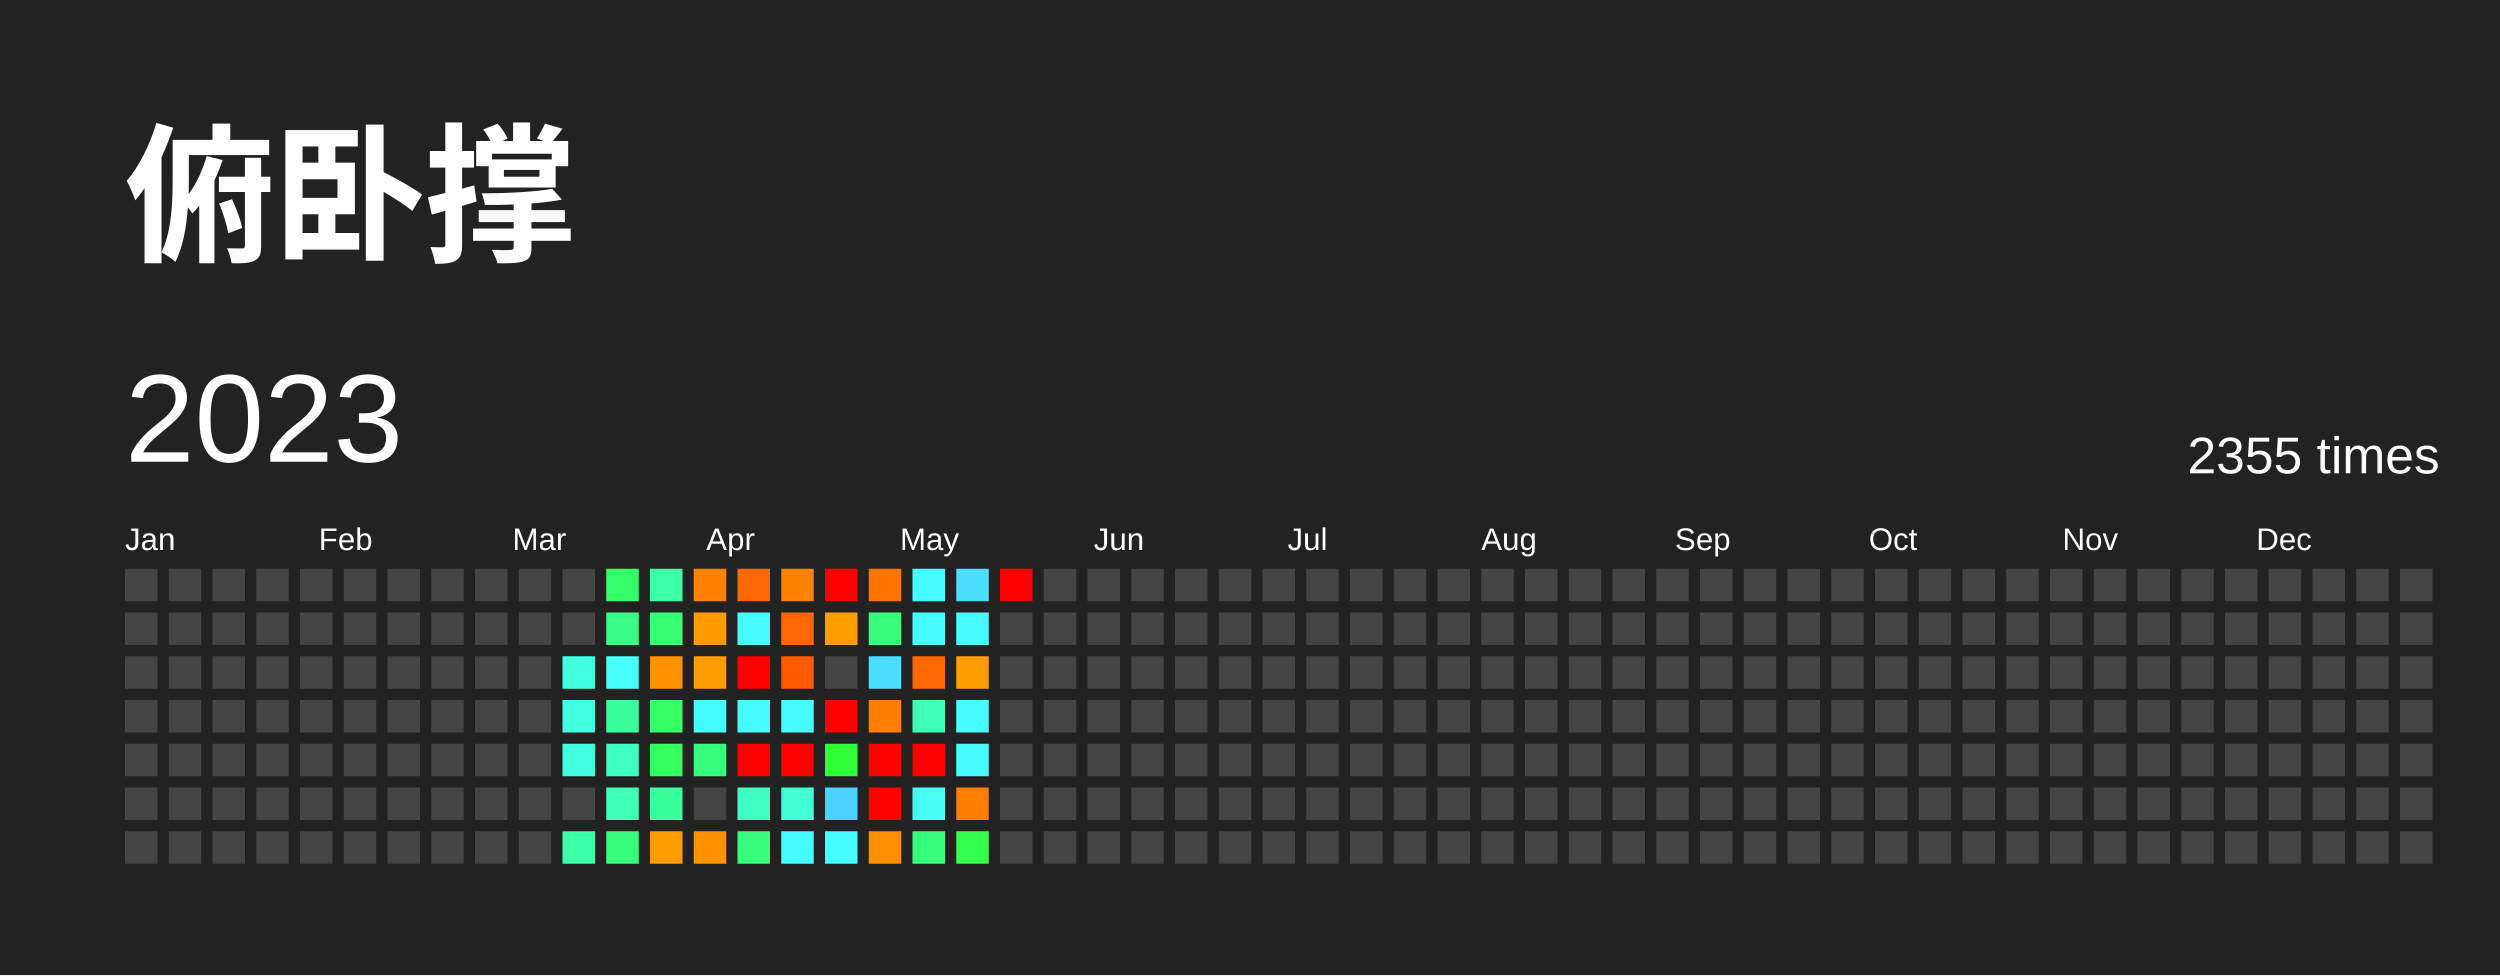
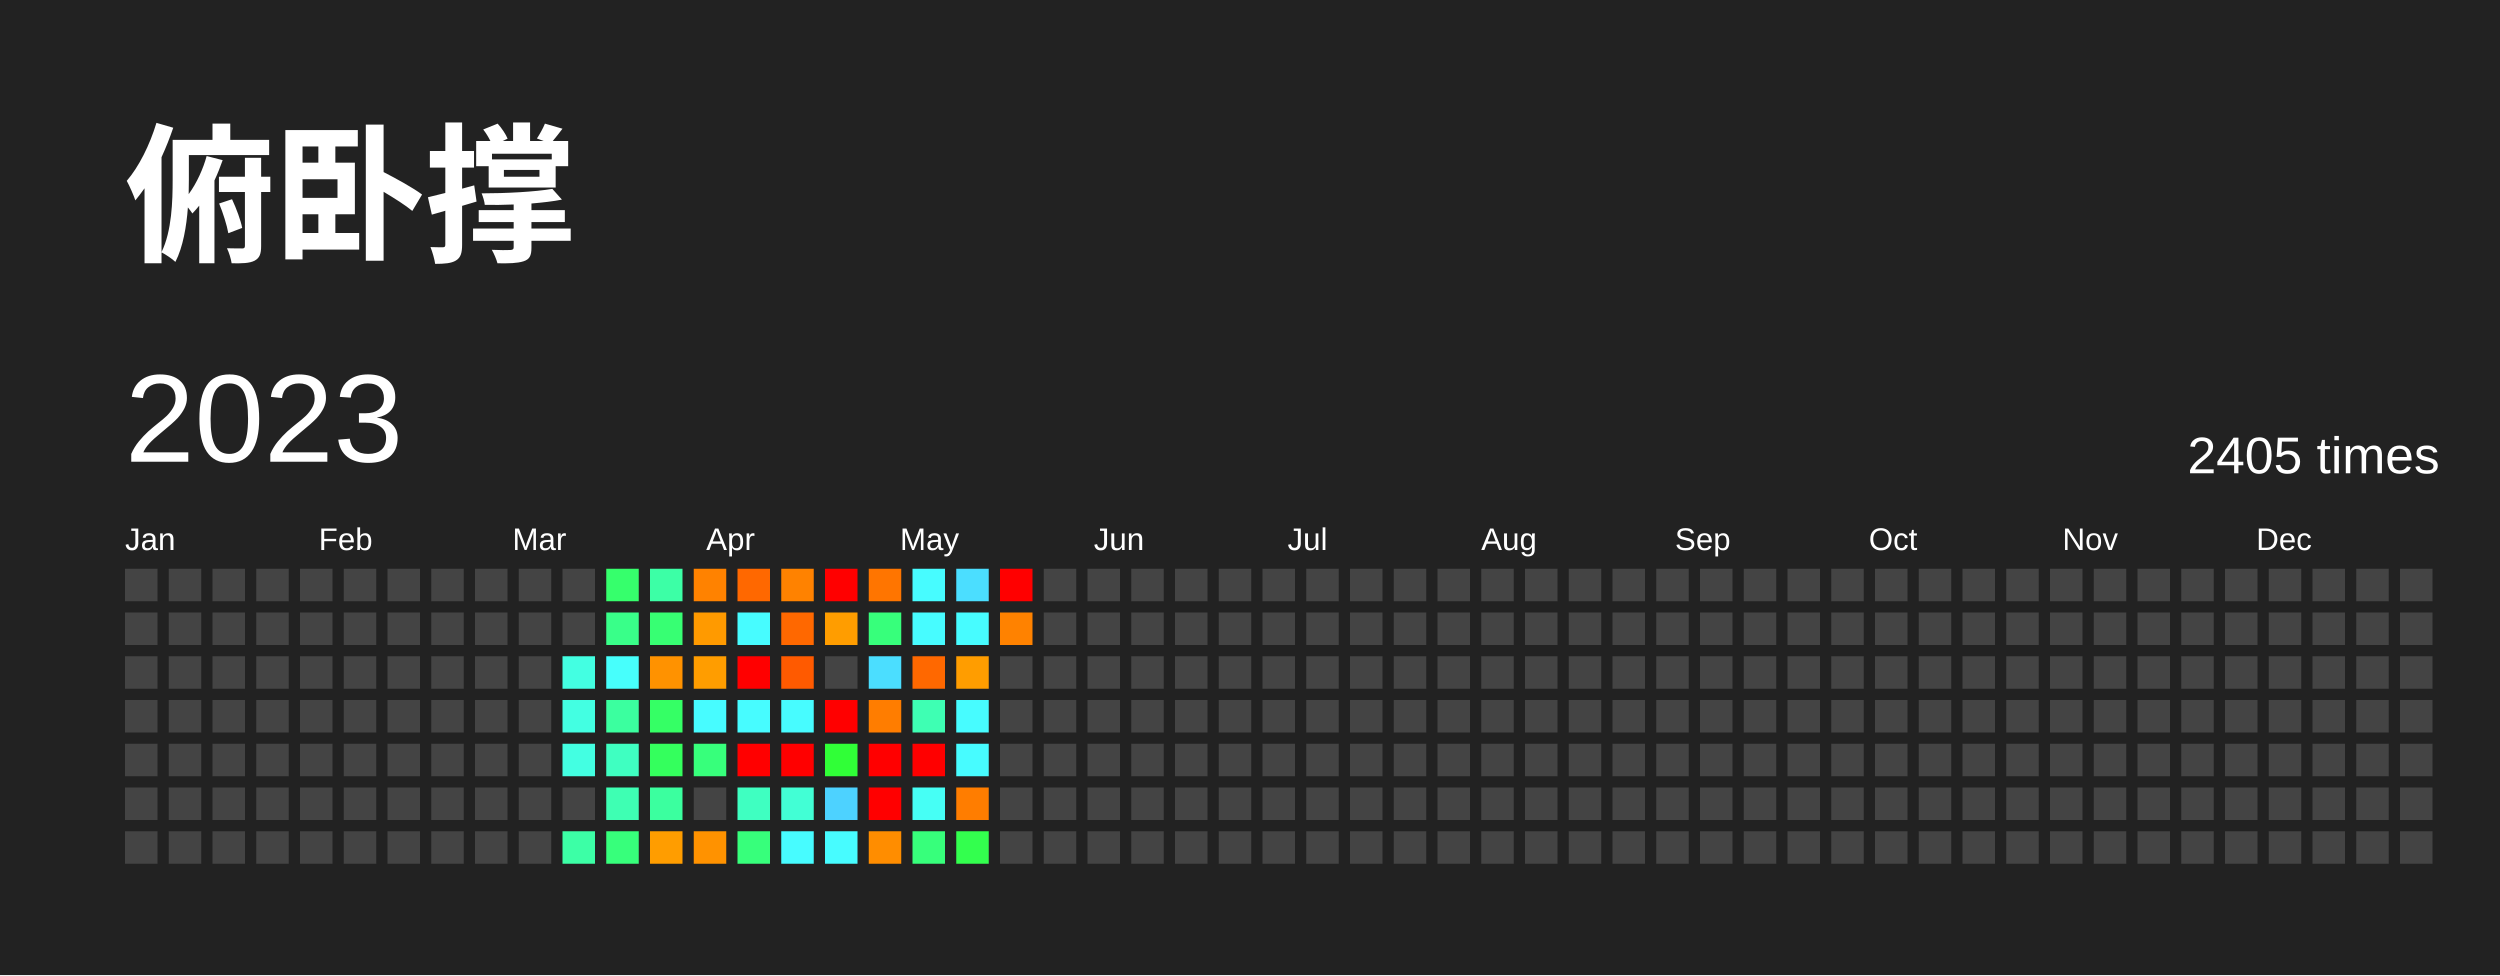
<svg xmlns="http://www.w3.org/2000/svg" baseProfile="full" height="78mm" version="1.1" viewBox="0,0,200,78" width="200mm">
  <defs />
  <rect fill="#222222" height="78" width="200" x="0" y="0" />
  <text fill="#FFFFFF" style="font-size:12px; font-family:Arial; font-weight:bold;" x="10" y="20">俯卧撑</text>
  <text dominant-baseline="hanging" fill="#FFFFFF" style="font-size:10.0px; font-family:Arial;" x="10" y="30">2023</text>
-   <text dominant-baseline="hanging" fill="#FFFFFF" style="font-size:4.125px; font-family:Arial;" x="175" y="35">2355 times</text>
+   <text dominant-baseline="hanging" fill="#FFFFFF" style="font-size:4.125px; font-family:Arial;" x="175" y="35">2405 times</text>
  <text fill="#FFFFFF" style="font-size:2.5px; font-family:Arial" x="10.0" y="44">Jan</text>
  <text fill="#FFFFFF" style="font-size:2.5px; font-family:Arial" x="25.5" y="44">Feb</text>
  <text fill="#FFFFFF" style="font-size:2.5px; font-family:Arial" x="41.0" y="44">Mar</text>
  <text fill="#FFFFFF" style="font-size:2.5px; font-family:Arial" x="56.5" y="44">Apr</text>
  <text fill="#FFFFFF" style="font-size:2.5px; font-family:Arial" x="72.0" y="44">May</text>
  <text fill="#FFFFFF" style="font-size:2.5px; font-family:Arial" x="87.5" y="44">Jun</text>
  <text fill="#FFFFFF" style="font-size:2.5px; font-family:Arial" x="103.0" y="44">Jul</text>
  <text fill="#FFFFFF" style="font-size:2.5px; font-family:Arial" x="118.5" y="44">Aug</text>
  <text fill="#FFFFFF" style="font-size:2.5px; font-family:Arial" x="134.0" y="44">Sep</text>
  <text fill="#FFFFFF" style="font-size:2.5px; font-family:Arial" x="149.5" y="44">Oct</text>
  <text fill="#FFFFFF" style="font-size:2.5px; font-family:Arial" x="165.0" y="44">Nov</text>
  <text fill="#FFFFFF" style="font-size:2.5px; font-family:Arial" x="180.5" y="44">Dec</text>
  <rect fill="#444444" height="2.6" width="2.6" x="10.0" y="45.5" />
  <rect fill="#444444" height="2.6" width="2.6" x="10.0" y="49.0" />
  <rect fill="#444444" height="2.6" width="2.6" x="10.0" y="52.5" />
  <rect fill="#444444" height="2.6" width="2.6" x="10.0" y="56.0" />
  <rect fill="#444444" height="2.6" width="2.6" x="10.0" y="59.5" />
  <rect fill="#444444" height="2.6" width="2.6" x="10.0" y="63.0" />
  <rect fill="#444444" height="2.6" width="2.6" x="10.0" y="66.5" />
  <rect fill="#444444" height="2.6" width="2.6" x="13.5" y="45.5" />
  <rect fill="#444444" height="2.6" width="2.6" x="13.5" y="49.0" />
  <rect fill="#444444" height="2.6" width="2.6" x="13.5" y="52.5" />
  <rect fill="#444444" height="2.6" width="2.6" x="13.5" y="56.0" />
  <rect fill="#444444" height="2.6" width="2.6" x="13.5" y="59.5" />
  <rect fill="#444444" height="2.6" width="2.6" x="13.5" y="63.0" />
  <rect fill="#444444" height="2.6" width="2.6" x="13.5" y="66.5" />
  <rect fill="#444444" height="2.6" width="2.6" x="17.0" y="45.5" />
  <rect fill="#444444" height="2.6" width="2.6" x="17.0" y="49.0" />
  <rect fill="#444444" height="2.6" width="2.6" x="17.0" y="52.5" />
  <rect fill="#444444" height="2.6" width="2.6" x="17.0" y="56.0" />
  <rect fill="#444444" height="2.6" width="2.6" x="17.0" y="59.5" />
  <rect fill="#444444" height="2.6" width="2.6" x="17.0" y="63.0" />
  <rect fill="#444444" height="2.6" width="2.6" x="17.0" y="66.5" />
  <rect fill="#444444" height="2.6" width="2.6" x="20.5" y="45.5" />
  <rect fill="#444444" height="2.6" width="2.6" x="20.5" y="49.0" />
  <rect fill="#444444" height="2.6" width="2.6" x="20.5" y="52.5" />
  <rect fill="#444444" height="2.6" width="2.6" x="20.5" y="56.0" />
  <rect fill="#444444" height="2.6" width="2.6" x="20.5" y="59.5" />
  <rect fill="#444444" height="2.6" width="2.6" x="20.5" y="63.0" />
  <rect fill="#444444" height="2.6" width="2.6" x="20.5" y="66.5" />
  <rect fill="#444444" height="2.6" width="2.6" x="24.0" y="45.5" />
  <rect fill="#444444" height="2.6" width="2.6" x="24.0" y="49.0" />
  <rect fill="#444444" height="2.6" width="2.6" x="24.0" y="52.5" />
  <rect fill="#444444" height="2.6" width="2.6" x="24.0" y="56.0" />
  <rect fill="#444444" height="2.6" width="2.6" x="24.0" y="59.5" />
  <rect fill="#444444" height="2.6" width="2.6" x="24.0" y="63.0" />
  <rect fill="#444444" height="2.6" width="2.6" x="24.0" y="66.5" />
  <rect fill="#444444" height="2.6" width="2.6" x="27.5" y="45.5" />
  <rect fill="#444444" height="2.6" width="2.6" x="27.5" y="49.0" />
  <rect fill="#444444" height="2.6" width="2.6" x="27.5" y="52.5" />
  <rect fill="#444444" height="2.6" width="2.6" x="27.5" y="56.0" />
  <rect fill="#444444" height="2.6" width="2.6" x="27.5" y="59.5" />
  <rect fill="#444444" height="2.6" width="2.6" x="27.5" y="63.0" />
  <rect fill="#444444" height="2.6" width="2.6" x="27.5" y="66.5" />
  <rect fill="#444444" height="2.6" width="2.6" x="31.0" y="45.5" />
  <rect fill="#444444" height="2.6" width="2.6" x="31.0" y="49.0" />
  <rect fill="#444444" height="2.6" width="2.6" x="31.0" y="52.5" />
  <rect fill="#444444" height="2.6" width="2.6" x="31.0" y="56.0" />
  <rect fill="#444444" height="2.6" width="2.6" x="31.0" y="59.5" />
  <rect fill="#444444" height="2.6" width="2.6" x="31.0" y="63.0" />
  <rect fill="#444444" height="2.6" width="2.6" x="31.0" y="66.5" />
  <rect fill="#444444" height="2.6" width="2.6" x="34.5" y="45.5" />
  <rect fill="#444444" height="2.6" width="2.6" x="34.5" y="49.0" />
  <rect fill="#444444" height="2.6" width="2.6" x="34.5" y="52.5" />
  <rect fill="#444444" height="2.6" width="2.6" x="34.5" y="56.0" />
  <rect fill="#444444" height="2.6" width="2.6" x="34.5" y="59.5" />
  <rect fill="#444444" height="2.6" width="2.6" x="34.5" y="63.0" />
  <rect fill="#444444" height="2.6" width="2.6" x="34.5" y="66.5" />
  <rect fill="#444444" height="2.6" width="2.6" x="38.0" y="45.5" />
  <rect fill="#444444" height="2.6" width="2.6" x="38.0" y="49.0" />
  <rect fill="#444444" height="2.6" width="2.6" x="38.0" y="52.5" />
  <rect fill="#444444" height="2.6" width="2.6" x="38.0" y="56.0" />
  <rect fill="#444444" height="2.6" width="2.6" x="38.0" y="59.5" />
  <rect fill="#444444" height="2.6" width="2.6" x="38.0" y="63.0" />
  <rect fill="#444444" height="2.6" width="2.6" x="38.0" y="66.5" />
  <rect fill="#444444" height="2.6" width="2.6" x="41.5" y="45.5" />
  <rect fill="#444444" height="2.6" width="2.6" x="41.5" y="49.0" />
  <rect fill="#444444" height="2.6" width="2.6" x="41.5" y="52.5" />
  <rect fill="#444444" height="2.6" width="2.6" x="41.5" y="56.0" />
  <rect fill="#444444" height="2.6" width="2.6" x="41.5" y="59.5" />
  <rect fill="#444444" height="2.6" width="2.6" x="41.5" y="63.0" />
  <rect fill="#444444" height="2.6" width="2.6" x="41.5" y="66.5" />
  <rect fill="#444444" height="2.6" width="2.6" x="45.0" y="45.5" />
  <rect fill="#444444" height="2.6" width="2.6" x="45.0" y="49.0" />
  <rect fill="#43ffe2" height="2.6" width="2.6" x="45.0" y="52.5" />
  <rect fill="#43ffe2" height="2.6" width="2.6" x="45.0" y="56.0" />
  <rect fill="#43ffe2" height="2.6" width="2.6" x="45.0" y="59.5" />
  <rect fill="#444444" height="2.6" width="2.6" x="45.0" y="63.0" />
  <rect fill="#3cffa6" height="2.6" width="2.6" x="45.0" y="66.5" />
  <rect fill="#36ff6c" height="2.6" width="2.6" x="48.5" y="45.5" />
  <rect fill="#39ff89" height="2.6" width="2.6" x="48.5" y="49.0" />
  <rect fill="#47fffc" height="2.6" width="2.6" x="48.5" y="52.5" />
  <rect fill="#3bff9f" height="2.6" width="2.6" x="48.5" y="56.0" />
  <rect fill="#3fffc1" height="2.6" width="2.6" x="48.5" y="59.5" />
  <rect fill="#3effb3" height="2.6" width="2.6" x="48.5" y="63.0" />
  <rect fill="#37ff7b" height="2.6" width="2.6" x="48.5" y="66.5" />
  <rect fill="#3cffa6" height="2.6" width="2.6" x="52.0" y="45.5" />
  <rect fill="#37ff73" height="2.6" width="2.6" x="52.0" y="49.0" />
  <rect fill="#ff9200" height="2.6" width="2.6" x="52.0" y="52.5" />
  <rect fill="#35ff65" height="2.6" width="2.6" x="52.0" y="56.0" />
  <rect fill="#34ff5d" height="2.6" width="2.6" x="52.0" y="59.5" />
  <rect fill="#3bff9f" height="2.6" width="2.6" x="52.0" y="63.0" />
  <rect fill="#ff9d00" height="2.6" width="2.6" x="52.0" y="66.5" />
  <rect fill="#ff8200" height="2.6" width="2.6" x="55.5" y="45.5" />
  <rect fill="#ff9a00" height="2.6" width="2.6" x="55.5" y="49.0" />
  <rect fill="#ff9d00" height="2.6" width="2.6" x="55.5" y="52.5" />
  <rect fill="#47fcff" height="2.6" width="2.6" x="55.5" y="56.0" />
  <rect fill="#37ff7b" height="2.6" width="2.6" x="55.5" y="59.5" />
  <rect fill="#444444" height="2.6" width="2.6" x="55.5" y="63.0" />
  <rect fill="#ff9200" height="2.6" width="2.6" x="55.5" y="66.5" />
  <rect fill="#ff6800" height="2.6" width="2.6" x="59.0" y="45.5" />
  <rect fill="#47fcff" height="2.6" width="2.6" x="59.0" y="49.0" />
  <rect fill="red" height="2.6" width="2.6" x="59.0" y="52.5" />
  <rect fill="#47fcff" height="2.6" width="2.6" x="59.0" y="56.0" />
  <rect fill="red" height="2.6" width="2.6" x="59.0" y="59.5" />
  <rect fill="#3fffc1" height="2.6" width="2.6" x="59.0" y="63.0" />
  <rect fill="#37ff7b" height="2.6" width="2.6" x="59.0" y="66.5" />
  <rect fill="#ff8200" height="2.6" width="2.6" x="62.5" y="45.5" />
  <rect fill="#ff6800" height="2.6" width="2.6" x="62.5" y="49.0" />
  <rect fill="#ff5a00" height="2.6" width="2.6" x="62.5" y="52.5" />
  <rect fill="#47fcff" height="2.6" width="2.6" x="62.5" y="56.0" />
  <rect fill="red" height="2.6" width="2.6" x="62.5" y="59.5" />
  <rect fill="#42ffd5" height="2.6" width="2.6" x="62.5" y="63.0" />
  <rect fill="#47fcff" height="2.6" width="2.6" x="62.5" y="66.5" />
  <rect fill="red" height="2.6" width="2.6" x="66.0" y="45.5" />
  <rect fill="#ff9d00" height="2.6" width="2.6" x="66.0" y="49.0" />
  <rect fill="#444444" height="2.6" width="2.6" x="66.0" y="52.5" />
  <rect fill="red" height="2.6" width="2.6" x="66.0" y="56.0" />
  <rect fill="#30ff37" height="2.6" width="2.6" x="66.0" y="59.5" />
  <rect fill="#4dd2ff" height="2.6" width="2.6" x="66.0" y="63.0" />
  <rect fill="#47fcff" height="2.6" width="2.6" x="66.0" y="66.5" />
  <rect fill="#ff7500" height="2.6" width="2.6" x="69.5" y="45.5" />
  <rect fill="#37ff7b" height="2.6" width="2.6" x="69.5" y="49.0" />
  <rect fill="#4bdeff" height="2.6" width="2.6" x="69.5" y="52.5" />
  <rect fill="#ff7d00" height="2.6" width="2.6" x="69.5" y="56.0" />
  <rect fill="red" height="2.6" width="2.6" x="69.5" y="59.5" />
  <rect fill="red" height="2.6" width="2.6" x="69.5" y="63.0" />
  <rect fill="#ff8d00" height="2.6" width="2.6" x="69.5" y="66.5" />
  <rect fill="#47fcff" height="2.6" width="2.6" x="73.0" y="45.5" />
  <rect fill="#47fcff" height="2.6" width="2.6" x="73.0" y="49.0" />
  <rect fill="#ff6800" height="2.6" width="2.6" x="73.0" y="52.5" />
  <rect fill="#3effb3" height="2.6" width="2.6" x="73.0" y="56.0" />
  <rect fill="red" height="2.6" width="2.6" x="73.0" y="59.5" />
  <rect fill="#46fff5" height="2.6" width="2.6" x="73.0" y="63.0" />
  <rect fill="#37ff7b" height="2.6" width="2.6" x="73.0" y="66.5" />
  <rect fill="#4bdeff" height="2.6" width="2.6" x="76.5" y="45.5" />
  <rect fill="#47fcff" height="2.6" width="2.6" x="76.5" y="49.0" />
  <rect fill="#ff9d00" height="2.6" width="2.6" x="76.5" y="52.5" />
  <rect fill="#47fcff" height="2.6" width="2.6" x="76.5" y="56.0" />
  <rect fill="#47fcff" height="2.6" width="2.6" x="76.5" y="59.5" />
  <rect fill="#ff7d00" height="2.6" width="2.6" x="76.5" y="63.0" />
  <rect fill="#33ff4e" height="2.6" width="2.6" x="76.5" y="66.5" />
  <rect fill="red" height="2.6" width="2.6" x="80.0" y="45.5" />
-   <rect fill="#444444" height="2.6" width="2.6" x="80.0" y="49.0" />
+   <rect fill="#ff8200" height="2.6" width="2.6" x="80.0" y="49.0" />
  <rect fill="#444444" height="2.6" width="2.6" x="80.0" y="52.5" />
  <rect fill="#444444" height="2.6" width="2.6" x="80.0" y="56.0" />
  <rect fill="#444444" height="2.6" width="2.6" x="80.0" y="59.5" />
  <rect fill="#444444" height="2.6" width="2.6" x="80.0" y="63.0" />
  <rect fill="#444444" height="2.6" width="2.6" x="80.0" y="66.5" />
  <rect fill="#444444" height="2.6" width="2.6" x="83.5" y="45.5" />
  <rect fill="#444444" height="2.6" width="2.6" x="83.5" y="49.0" />
  <rect fill="#444444" height="2.6" width="2.6" x="83.5" y="52.5" />
  <rect fill="#444444" height="2.6" width="2.6" x="83.5" y="56.0" />
  <rect fill="#444444" height="2.6" width="2.6" x="83.5" y="59.5" />
  <rect fill="#444444" height="2.6" width="2.6" x="83.5" y="63.0" />
  <rect fill="#444444" height="2.6" width="2.6" x="83.5" y="66.5" />
  <rect fill="#444444" height="2.6" width="2.6" x="87.0" y="45.5" />
  <rect fill="#444444" height="2.6" width="2.6" x="87.0" y="49.0" />
  <rect fill="#444444" height="2.6" width="2.6" x="87.0" y="52.5" />
  <rect fill="#444444" height="2.6" width="2.6" x="87.0" y="56.0" />
  <rect fill="#444444" height="2.6" width="2.6" x="87.0" y="59.5" />
  <rect fill="#444444" height="2.6" width="2.6" x="87.0" y="63.0" />
  <rect fill="#444444" height="2.6" width="2.6" x="87.0" y="66.5" />
  <rect fill="#444444" height="2.6" width="2.6" x="90.5" y="45.5" />
  <rect fill="#444444" height="2.6" width="2.6" x="90.5" y="49.0" />
  <rect fill="#444444" height="2.6" width="2.6" x="90.5" y="52.5" />
  <rect fill="#444444" height="2.6" width="2.6" x="90.5" y="56.0" />
  <rect fill="#444444" height="2.6" width="2.6" x="90.5" y="59.5" />
  <rect fill="#444444" height="2.6" width="2.6" x="90.5" y="63.0" />
  <rect fill="#444444" height="2.6" width="2.6" x="90.5" y="66.5" />
  <rect fill="#444444" height="2.6" width="2.6" x="94.0" y="45.5" />
  <rect fill="#444444" height="2.6" width="2.6" x="94.0" y="49.0" />
  <rect fill="#444444" height="2.6" width="2.6" x="94.0" y="52.5" />
  <rect fill="#444444" height="2.6" width="2.6" x="94.0" y="56.0" />
  <rect fill="#444444" height="2.6" width="2.6" x="94.0" y="59.5" />
  <rect fill="#444444" height="2.6" width="2.6" x="94.0" y="63.0" />
  <rect fill="#444444" height="2.6" width="2.6" x="94.0" y="66.5" />
  <rect fill="#444444" height="2.6" width="2.6" x="97.5" y="45.5" />
  <rect fill="#444444" height="2.6" width="2.6" x="97.5" y="49.0" />
  <rect fill="#444444" height="2.6" width="2.6" x="97.5" y="52.5" />
  <rect fill="#444444" height="2.6" width="2.6" x="97.5" y="56.0" />
  <rect fill="#444444" height="2.6" width="2.6" x="97.5" y="59.5" />
  <rect fill="#444444" height="2.6" width="2.6" x="97.5" y="63.0" />
  <rect fill="#444444" height="2.6" width="2.6" x="97.5" y="66.5" />
  <rect fill="#444444" height="2.6" width="2.6" x="101.0" y="45.5" />
  <rect fill="#444444" height="2.6" width="2.6" x="101.0" y="49.0" />
  <rect fill="#444444" height="2.6" width="2.6" x="101.0" y="52.5" />
  <rect fill="#444444" height="2.6" width="2.6" x="101.0" y="56.0" />
  <rect fill="#444444" height="2.6" width="2.6" x="101.0" y="59.5" />
  <rect fill="#444444" height="2.6" width="2.6" x="101.0" y="63.0" />
  <rect fill="#444444" height="2.6" width="2.6" x="101.0" y="66.5" />
  <rect fill="#444444" height="2.6" width="2.6" x="104.5" y="45.5" />
  <rect fill="#444444" height="2.6" width="2.6" x="104.5" y="49.0" />
  <rect fill="#444444" height="2.6" width="2.6" x="104.5" y="52.5" />
  <rect fill="#444444" height="2.6" width="2.6" x="104.5" y="56.0" />
  <rect fill="#444444" height="2.6" width="2.6" x="104.5" y="59.5" />
  <rect fill="#444444" height="2.6" width="2.6" x="104.5" y="63.0" />
  <rect fill="#444444" height="2.6" width="2.6" x="104.5" y="66.5" />
  <rect fill="#444444" height="2.6" width="2.6" x="108.0" y="45.5" />
  <rect fill="#444444" height="2.6" width="2.6" x="108.0" y="49.0" />
  <rect fill="#444444" height="2.6" width="2.6" x="108.0" y="52.5" />
  <rect fill="#444444" height="2.6" width="2.6" x="108.0" y="56.0" />
  <rect fill="#444444" height="2.6" width="2.6" x="108.0" y="59.5" />
  <rect fill="#444444" height="2.6" width="2.6" x="108.0" y="63.0" />
  <rect fill="#444444" height="2.6" width="2.6" x="108.0" y="66.5" />
  <rect fill="#444444" height="2.6" width="2.6" x="111.5" y="45.5" />
  <rect fill="#444444" height="2.6" width="2.6" x="111.5" y="49.0" />
  <rect fill="#444444" height="2.6" width="2.6" x="111.5" y="52.5" />
  <rect fill="#444444" height="2.6" width="2.6" x="111.5" y="56.0" />
  <rect fill="#444444" height="2.6" width="2.6" x="111.5" y="59.5" />
  <rect fill="#444444" height="2.6" width="2.6" x="111.5" y="63.0" />
  <rect fill="#444444" height="2.6" width="2.6" x="111.5" y="66.5" />
  <rect fill="#444444" height="2.6" width="2.6" x="115.0" y="45.5" />
  <rect fill="#444444" height="2.6" width="2.6" x="115.0" y="49.0" />
  <rect fill="#444444" height="2.6" width="2.6" x="115.0" y="52.5" />
  <rect fill="#444444" height="2.6" width="2.6" x="115.0" y="56.0" />
  <rect fill="#444444" height="2.6" width="2.6" x="115.0" y="59.5" />
  <rect fill="#444444" height="2.6" width="2.6" x="115.0" y="63.0" />
  <rect fill="#444444" height="2.6" width="2.6" x="115.0" y="66.5" />
  <rect fill="#444444" height="2.6" width="2.6" x="118.5" y="45.5" />
  <rect fill="#444444" height="2.6" width="2.6" x="118.5" y="49.0" />
  <rect fill="#444444" height="2.6" width="2.6" x="118.5" y="52.5" />
  <rect fill="#444444" height="2.6" width="2.6" x="118.5" y="56.0" />
  <rect fill="#444444" height="2.6" width="2.6" x="118.5" y="59.5" />
  <rect fill="#444444" height="2.6" width="2.6" x="118.5" y="63.0" />
  <rect fill="#444444" height="2.6" width="2.6" x="118.5" y="66.5" />
  <rect fill="#444444" height="2.6" width="2.6" x="122.0" y="45.5" />
  <rect fill="#444444" height="2.6" width="2.6" x="122.0" y="49.0" />
  <rect fill="#444444" height="2.6" width="2.6" x="122.0" y="52.5" />
  <rect fill="#444444" height="2.6" width="2.6" x="122.0" y="56.0" />
  <rect fill="#444444" height="2.6" width="2.6" x="122.0" y="59.5" />
  <rect fill="#444444" height="2.6" width="2.6" x="122.0" y="63.0" />
  <rect fill="#444444" height="2.6" width="2.6" x="122.0" y="66.5" />
  <rect fill="#444444" height="2.6" width="2.6" x="125.5" y="45.5" />
  <rect fill="#444444" height="2.6" width="2.6" x="125.5" y="49.0" />
  <rect fill="#444444" height="2.6" width="2.6" x="125.5" y="52.5" />
  <rect fill="#444444" height="2.6" width="2.6" x="125.5" y="56.0" />
  <rect fill="#444444" height="2.6" width="2.6" x="125.5" y="59.5" />
  <rect fill="#444444" height="2.6" width="2.6" x="125.5" y="63.0" />
  <rect fill="#444444" height="2.6" width="2.6" x="125.5" y="66.5" />
  <rect fill="#444444" height="2.6" width="2.6" x="129.0" y="45.5" />
  <rect fill="#444444" height="2.6" width="2.6" x="129.0" y="49.0" />
  <rect fill="#444444" height="2.6" width="2.6" x="129.0" y="52.5" />
  <rect fill="#444444" height="2.6" width="2.6" x="129.0" y="56.0" />
  <rect fill="#444444" height="2.6" width="2.6" x="129.0" y="59.5" />
  <rect fill="#444444" height="2.6" width="2.6" x="129.0" y="63.0" />
  <rect fill="#444444" height="2.6" width="2.6" x="129.0" y="66.5" />
  <rect fill="#444444" height="2.6" width="2.6" x="132.5" y="45.5" />
  <rect fill="#444444" height="2.6" width="2.6" x="132.5" y="49.0" />
  <rect fill="#444444" height="2.6" width="2.6" x="132.5" y="52.5" />
  <rect fill="#444444" height="2.6" width="2.6" x="132.5" y="56.0" />
  <rect fill="#444444" height="2.6" width="2.6" x="132.5" y="59.5" />
  <rect fill="#444444" height="2.6" width="2.6" x="132.5" y="63.0" />
  <rect fill="#444444" height="2.6" width="2.6" x="132.5" y="66.5" />
  <rect fill="#444444" height="2.6" width="2.6" x="136.0" y="45.5" />
  <rect fill="#444444" height="2.6" width="2.6" x="136.0" y="49.0" />
  <rect fill="#444444" height="2.6" width="2.6" x="136.0" y="52.5" />
  <rect fill="#444444" height="2.6" width="2.6" x="136.0" y="56.0" />
  <rect fill="#444444" height="2.6" width="2.6" x="136.0" y="59.5" />
  <rect fill="#444444" height="2.6" width="2.6" x="136.0" y="63.0" />
  <rect fill="#444444" height="2.6" width="2.6" x="136.0" y="66.5" />
  <rect fill="#444444" height="2.6" width="2.6" x="139.5" y="45.5" />
  <rect fill="#444444" height="2.6" width="2.6" x="139.5" y="49.0" />
  <rect fill="#444444" height="2.6" width="2.6" x="139.5" y="52.5" />
  <rect fill="#444444" height="2.6" width="2.6" x="139.5" y="56.0" />
  <rect fill="#444444" height="2.6" width="2.6" x="139.5" y="59.5" />
  <rect fill="#444444" height="2.6" width="2.6" x="139.5" y="63.0" />
  <rect fill="#444444" height="2.6" width="2.6" x="139.5" y="66.5" />
  <rect fill="#444444" height="2.6" width="2.6" x="143.0" y="45.5" />
  <rect fill="#444444" height="2.6" width="2.6" x="143.0" y="49.0" />
  <rect fill="#444444" height="2.6" width="2.6" x="143.0" y="52.5" />
  <rect fill="#444444" height="2.6" width="2.6" x="143.0" y="56.0" />
  <rect fill="#444444" height="2.6" width="2.6" x="143.0" y="59.5" />
  <rect fill="#444444" height="2.6" width="2.6" x="143.0" y="63.0" />
  <rect fill="#444444" height="2.6" width="2.6" x="143.0" y="66.5" />
  <rect fill="#444444" height="2.6" width="2.6" x="146.5" y="45.5" />
  <rect fill="#444444" height="2.6" width="2.6" x="146.5" y="49.0" />
  <rect fill="#444444" height="2.6" width="2.6" x="146.5" y="52.5" />
  <rect fill="#444444" height="2.6" width="2.6" x="146.5" y="56.0" />
  <rect fill="#444444" height="2.6" width="2.6" x="146.5" y="59.5" />
  <rect fill="#444444" height="2.6" width="2.6" x="146.5" y="63.0" />
  <rect fill="#444444" height="2.6" width="2.6" x="146.5" y="66.5" />
  <rect fill="#444444" height="2.6" width="2.6" x="150.0" y="45.5" />
  <rect fill="#444444" height="2.6" width="2.6" x="150.0" y="49.0" />
  <rect fill="#444444" height="2.6" width="2.6" x="150.0" y="52.5" />
  <rect fill="#444444" height="2.6" width="2.6" x="150.0" y="56.0" />
  <rect fill="#444444" height="2.6" width="2.6" x="150.0" y="59.5" />
  <rect fill="#444444" height="2.6" width="2.6" x="150.0" y="63.0" />
  <rect fill="#444444" height="2.6" width="2.6" x="150.0" y="66.5" />
  <rect fill="#444444" height="2.6" width="2.6" x="153.5" y="45.5" />
  <rect fill="#444444" height="2.6" width="2.6" x="153.5" y="49.0" />
  <rect fill="#444444" height="2.6" width="2.6" x="153.5" y="52.5" />
  <rect fill="#444444" height="2.6" width="2.6" x="153.5" y="56.0" />
  <rect fill="#444444" height="2.6" width="2.6" x="153.5" y="59.5" />
  <rect fill="#444444" height="2.6" width="2.6" x="153.5" y="63.0" />
  <rect fill="#444444" height="2.6" width="2.6" x="153.5" y="66.5" />
  <rect fill="#444444" height="2.6" width="2.6" x="157.0" y="45.5" />
  <rect fill="#444444" height="2.6" width="2.6" x="157.0" y="49.0" />
  <rect fill="#444444" height="2.6" width="2.6" x="157.0" y="52.5" />
  <rect fill="#444444" height="2.6" width="2.6" x="157.0" y="56.0" />
  <rect fill="#444444" height="2.6" width="2.6" x="157.0" y="59.5" />
  <rect fill="#444444" height="2.6" width="2.6" x="157.0" y="63.0" />
  <rect fill="#444444" height="2.6" width="2.6" x="157.0" y="66.5" />
  <rect fill="#444444" height="2.6" width="2.6" x="160.5" y="45.5" />
  <rect fill="#444444" height="2.6" width="2.6" x="160.5" y="49.0" />
  <rect fill="#444444" height="2.6" width="2.6" x="160.5" y="52.5" />
  <rect fill="#444444" height="2.6" width="2.6" x="160.5" y="56.0" />
  <rect fill="#444444" height="2.6" width="2.6" x="160.5" y="59.5" />
  <rect fill="#444444" height="2.6" width="2.6" x="160.5" y="63.0" />
  <rect fill="#444444" height="2.6" width="2.6" x="160.5" y="66.5" />
  <rect fill="#444444" height="2.6" width="2.6" x="164.0" y="45.5" />
  <rect fill="#444444" height="2.6" width="2.6" x="164.0" y="49.0" />
  <rect fill="#444444" height="2.6" width="2.6" x="164.0" y="52.5" />
  <rect fill="#444444" height="2.6" width="2.6" x="164.0" y="56.0" />
  <rect fill="#444444" height="2.6" width="2.6" x="164.0" y="59.5" />
  <rect fill="#444444" height="2.6" width="2.6" x="164.0" y="63.0" />
  <rect fill="#444444" height="2.6" width="2.6" x="164.0" y="66.5" />
  <rect fill="#444444" height="2.6" width="2.6" x="167.5" y="45.5" />
  <rect fill="#444444" height="2.6" width="2.6" x="167.5" y="49.0" />
  <rect fill="#444444" height="2.6" width="2.6" x="167.5" y="52.5" />
  <rect fill="#444444" height="2.6" width="2.6" x="167.5" y="56.0" />
  <rect fill="#444444" height="2.6" width="2.6" x="167.5" y="59.5" />
  <rect fill="#444444" height="2.6" width="2.6" x="167.5" y="63.0" />
  <rect fill="#444444" height="2.6" width="2.6" x="167.5" y="66.5" />
  <rect fill="#444444" height="2.6" width="2.6" x="171.0" y="45.5" />
  <rect fill="#444444" height="2.6" width="2.6" x="171.0" y="49.0" />
  <rect fill="#444444" height="2.6" width="2.6" x="171.0" y="52.5" />
  <rect fill="#444444" height="2.6" width="2.6" x="171.0" y="56.0" />
  <rect fill="#444444" height="2.6" width="2.6" x="171.0" y="59.5" />
  <rect fill="#444444" height="2.6" width="2.6" x="171.0" y="63.0" />
  <rect fill="#444444" height="2.6" width="2.6" x="171.0" y="66.5" />
  <rect fill="#444444" height="2.6" width="2.6" x="174.5" y="45.5" />
  <rect fill="#444444" height="2.6" width="2.6" x="174.5" y="49.0" />
  <rect fill="#444444" height="2.6" width="2.6" x="174.5" y="52.5" />
  <rect fill="#444444" height="2.6" width="2.6" x="174.5" y="56.0" />
  <rect fill="#444444" height="2.6" width="2.6" x="174.5" y="59.5" />
  <rect fill="#444444" height="2.6" width="2.6" x="174.5" y="63.0" />
  <rect fill="#444444" height="2.6" width="2.6" x="174.5" y="66.5" />
  <rect fill="#444444" height="2.6" width="2.6" x="178.0" y="45.5" />
  <rect fill="#444444" height="2.6" width="2.6" x="178.0" y="49.0" />
  <rect fill="#444444" height="2.6" width="2.6" x="178.0" y="52.5" />
  <rect fill="#444444" height="2.6" width="2.6" x="178.0" y="56.0" />
  <rect fill="#444444" height="2.6" width="2.6" x="178.0" y="59.5" />
  <rect fill="#444444" height="2.6" width="2.6" x="178.0" y="63.0" />
  <rect fill="#444444" height="2.6" width="2.6" x="178.0" y="66.5" />
  <rect fill="#444444" height="2.6" width="2.6" x="181.5" y="45.5" />
  <rect fill="#444444" height="2.6" width="2.6" x="181.5" y="49.0" />
  <rect fill="#444444" height="2.6" width="2.6" x="181.5" y="52.5" />
  <rect fill="#444444" height="2.6" width="2.6" x="181.5" y="56.0" />
  <rect fill="#444444" height="2.6" width="2.6" x="181.5" y="59.5" />
  <rect fill="#444444" height="2.6" width="2.6" x="181.5" y="63.0" />
  <rect fill="#444444" height="2.6" width="2.6" x="181.5" y="66.5" />
  <rect fill="#444444" height="2.6" width="2.6" x="185.0" y="45.5" />
  <rect fill="#444444" height="2.6" width="2.6" x="185.0" y="49.0" />
  <rect fill="#444444" height="2.6" width="2.6" x="185.0" y="52.5" />
  <rect fill="#444444" height="2.6" width="2.6" x="185.0" y="56.0" />
  <rect fill="#444444" height="2.6" width="2.6" x="185.0" y="59.5" />
  <rect fill="#444444" height="2.6" width="2.6" x="185.0" y="63.0" />
  <rect fill="#444444" height="2.6" width="2.6" x="185.0" y="66.5" />
  <rect fill="#444444" height="2.6" width="2.6" x="188.5" y="45.5" />
  <rect fill="#444444" height="2.6" width="2.6" x="188.5" y="49.0" />
  <rect fill="#444444" height="2.6" width="2.6" x="188.5" y="52.5" />
  <rect fill="#444444" height="2.6" width="2.6" x="188.5" y="56.0" />
  <rect fill="#444444" height="2.6" width="2.6" x="188.5" y="59.5" />
  <rect fill="#444444" height="2.6" width="2.6" x="188.5" y="63.0" />
  <rect fill="#444444" height="2.6" width="2.6" x="188.5" y="66.5" />
  <rect fill="#444444" height="2.6" width="2.6" x="192.0" y="45.5" />
  <rect fill="#444444" height="2.6" width="2.6" x="192.0" y="49.0" />
  <rect fill="#444444" height="2.6" width="2.6" x="192.0" y="52.5" />
  <rect fill="#444444" height="2.6" width="2.6" x="192.0" y="56.0" />
  <rect fill="#444444" height="2.6" width="2.6" x="192.0" y="59.5" />
  <rect fill="#444444" height="2.6" width="2.6" x="192.0" y="63.0" />
  <rect fill="#444444" height="2.6" width="2.6" x="192.0" y="66.5" />
</svg>
